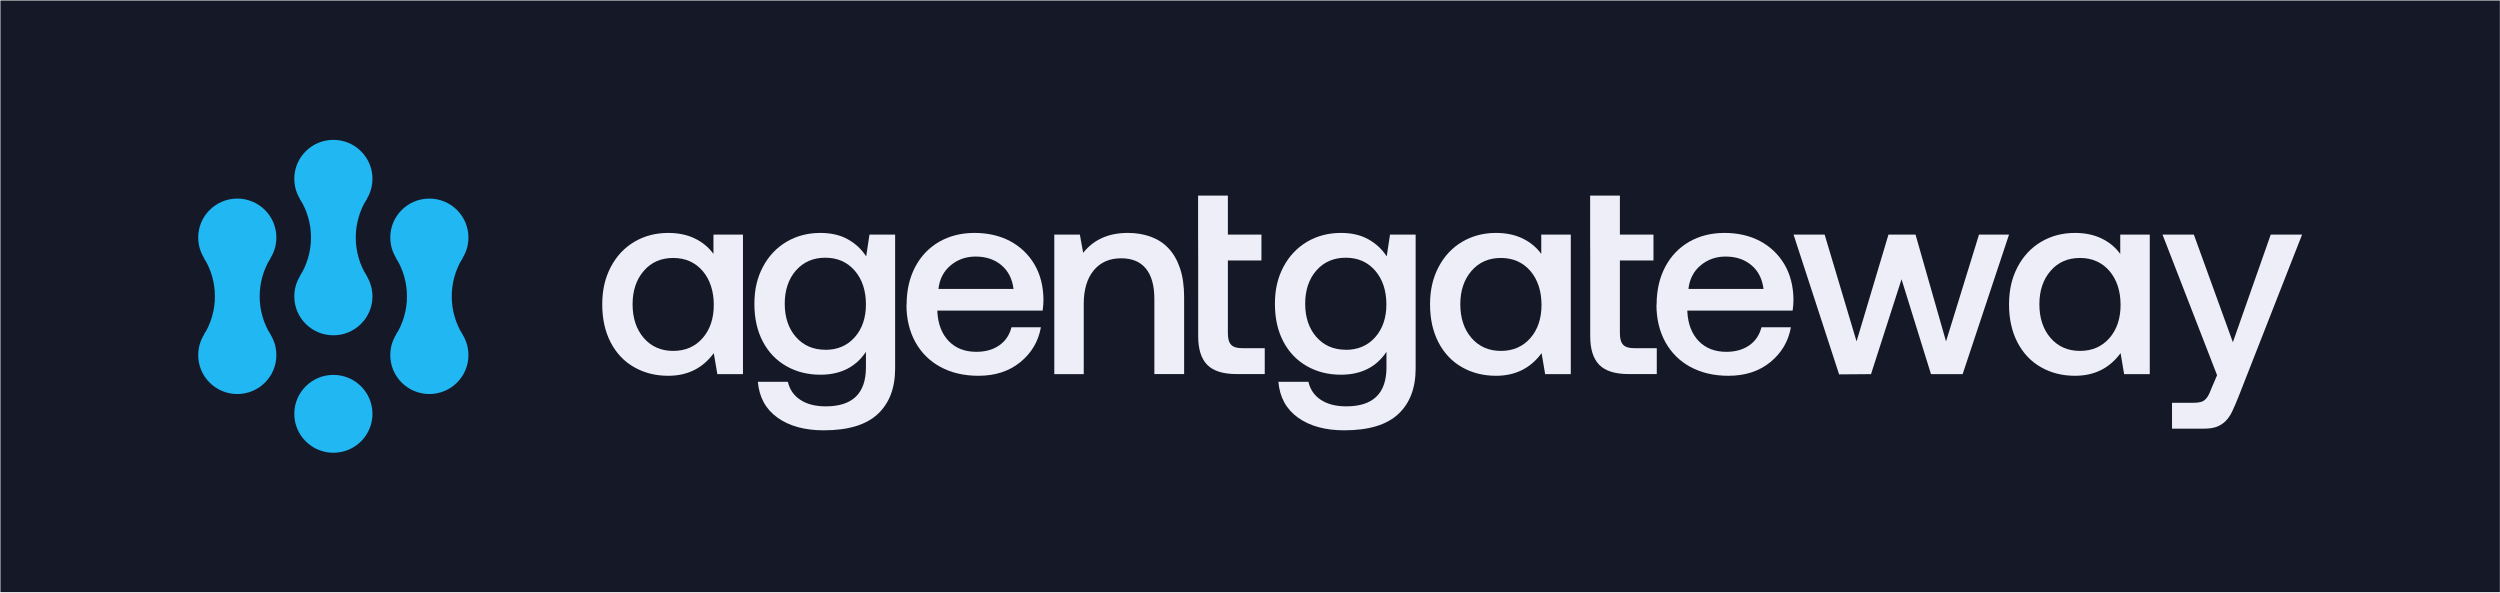
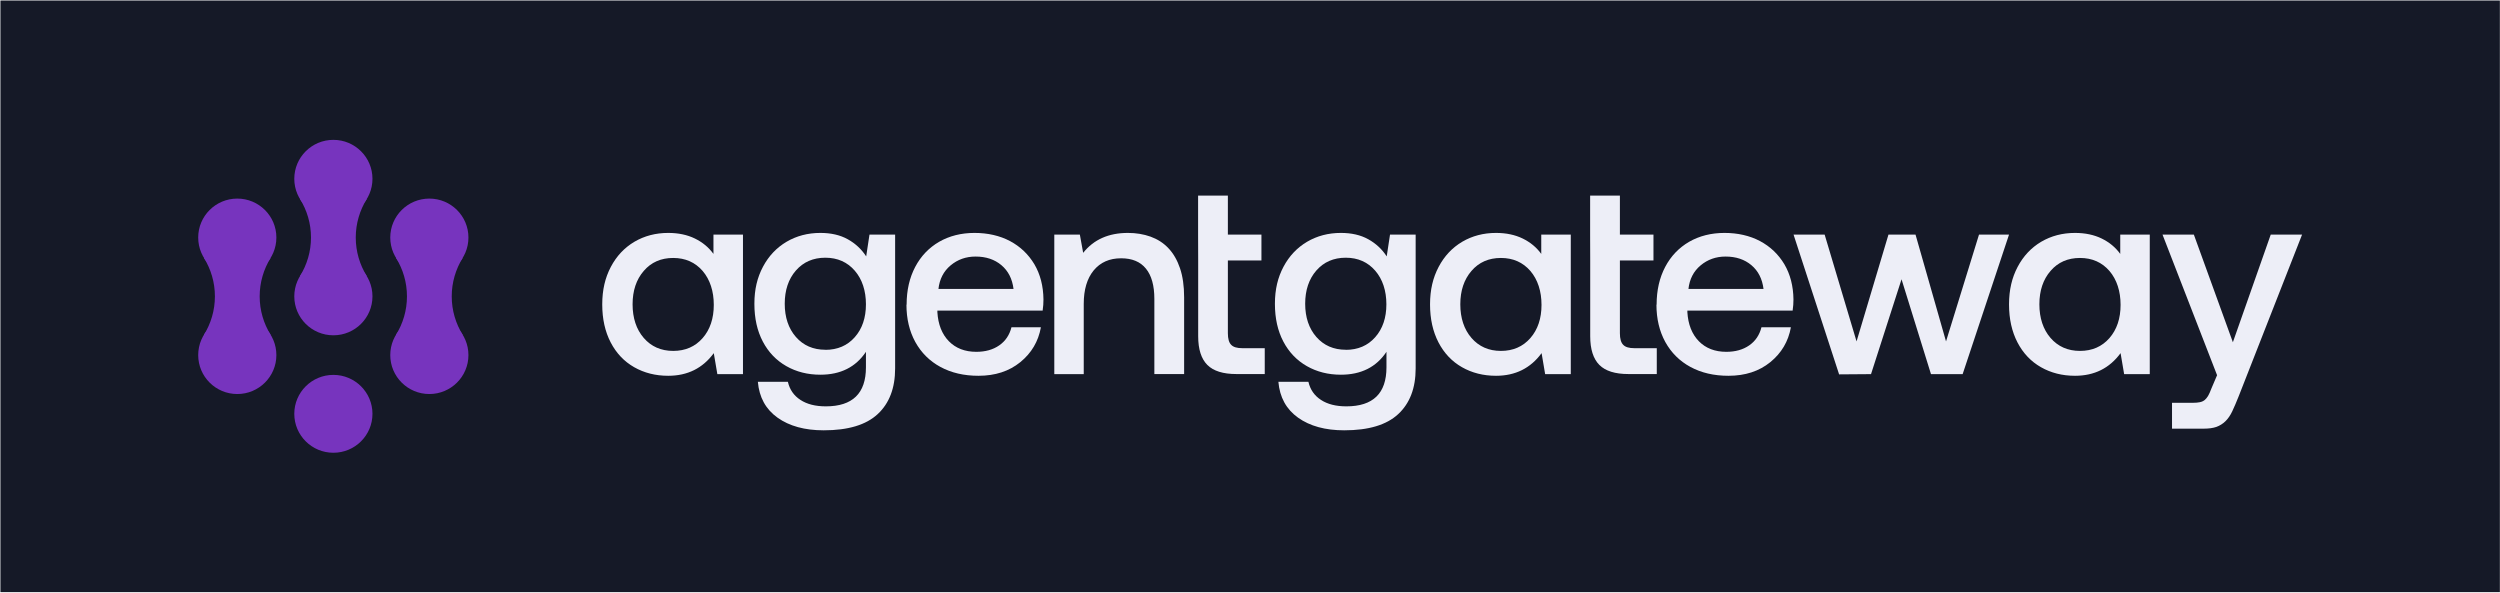
<svg xmlns="http://www.w3.org/2000/svg" width="4496" height="1065" viewBox="0 0 4496 1065" fill="none">
  <rect width="4495" height="1064" transform="translate(0.757812 0.879395)" fill="#151927" />
-   <path d="M599.547 391.562C638.371 391.562 669.844 360.212 669.844 321.54C669.844 282.867 638.371 251.517 599.547 251.517C560.723 251.517 529.25 282.867 529.25 321.54C529.25 360.212 560.723 391.562 599.547 391.562Z" fill="#20B7F3" />
-   <path d="M599.547 602.999C638.371 602.999 669.844 571.649 669.844 532.977C669.844 494.304 638.371 462.954 599.547 462.954C560.723 462.954 529.25 494.304 529.25 532.977C529.25 571.649 560.723 602.999 599.547 602.999Z" fill="#20B7F3" />
-   <path d="M639.796 427.162C639.796 401.93 647.062 378.263 659.432 358.117L599.542 321.345L539.652 358.117C552.023 378.263 559.288 401.734 559.288 427.162C559.288 452.589 552.023 476.06 539.652 496.206L599.542 532.978L659.432 496.206C647.062 476.06 639.796 452.589 639.796 427.162Z" fill="#20B7F3" />
-   <path d="M772.141 497.183C810.965 497.183 842.438 465.833 842.438 427.16C842.438 388.488 810.965 357.137 772.141 357.137C733.317 357.137 701.844 388.488 701.844 427.16C701.844 465.833 733.317 497.183 772.141 497.183Z" fill="#20B7F3" />
-   <path d="M772.141 708.62C810.965 708.62 842.438 677.27 842.438 638.597C842.438 599.925 810.965 568.574 772.141 568.574C733.317 568.574 701.844 599.925 701.844 638.597C701.844 677.27 733.317 708.62 772.141 708.62Z" fill="#20B7F3" />
-   <path d="M812.39 532.977C812.39 507.745 819.655 484.079 832.026 463.932L772.136 427.161L712.246 463.932C724.617 484.079 731.882 507.55 731.882 532.977C731.882 558.404 724.617 581.876 712.246 602.022L772.136 638.793L832.026 602.022C819.655 581.876 812.39 558.404 812.39 532.977Z" fill="#20B7F3" />
-   <path d="M426.746 497.183C465.57 497.183 497.043 465.833 497.043 427.16C497.043 388.488 465.57 357.137 426.746 357.137C387.922 357.137 356.449 388.488 356.449 427.16C356.449 465.833 387.922 497.183 426.746 497.183Z" fill="#20B7F3" />
-   <path d="M426.746 708.619C465.57 708.619 497.043 677.268 497.043 638.596C497.043 599.924 465.57 568.573 426.746 568.573C387.922 568.573 356.449 599.924 356.449 638.596C356.449 677.268 387.922 708.619 426.746 708.619Z" fill="#20B7F3" />
-   <path d="M466.996 532.976C466.996 507.744 474.261 484.077 486.632 463.931L426.742 427.159L366.852 463.931C379.222 484.077 386.488 507.548 386.488 532.976C386.488 558.403 379.222 581.874 366.852 602.02L426.742 638.792L486.632 602.02C474.261 581.874 466.996 558.403 466.996 532.976Z" fill="#20B7F3" />
-   <path d="M599.547 814.242C638.371 814.242 669.844 782.891 669.844 744.219C669.844 705.547 638.371 674.196 599.547 674.196C560.723 674.196 529.25 705.547 529.25 744.219C529.25 782.891 560.723 814.242 599.547 814.242Z" fill="#20B7F3" />
+   <path d="M599.547 391.562C638.371 391.562 669.844 360.212 669.844 321.54C669.844 282.867 638.371 251.517 599.547 251.517C560.723 251.517 529.25 282.867 529.25 321.54C529.25 360.212 560.723 391.562 599.547 391.562Z" fill="#7734be" />
+   <path d="M599.547 602.999C638.371 602.999 669.844 571.649 669.844 532.977C669.844 494.304 638.371 462.954 599.547 462.954C560.723 462.954 529.25 494.304 529.25 532.977C529.25 571.649 560.723 602.999 599.547 602.999Z" fill="#7734be" />
+   <path d="M639.796 427.162C639.796 401.93 647.062 378.263 659.432 358.117L599.542 321.345L539.652 358.117C552.023 378.263 559.288 401.734 559.288 427.162C559.288 452.589 552.023 476.06 539.652 496.206L599.542 532.978L659.432 496.206C647.062 476.06 639.796 452.589 639.796 427.162Z" fill="#7734be" />
+   <path d="M772.141 497.183C810.965 497.183 842.438 465.833 842.438 427.16C842.438 388.488 810.965 357.137 772.141 357.137C733.317 357.137 701.844 388.488 701.844 427.16C701.844 465.833 733.317 497.183 772.141 497.183Z" fill="#7734be" />
+   <path d="M772.141 708.62C810.965 708.62 842.438 677.27 842.438 638.597C842.438 599.925 810.965 568.574 772.141 568.574C733.317 568.574 701.844 599.925 701.844 638.597C701.844 677.27 733.317 708.62 772.141 708.62Z" fill="#7734be" />
+   <path d="M812.39 532.977C812.39 507.745 819.655 484.079 832.026 463.932L772.136 427.161L712.246 463.932C724.617 484.079 731.882 507.55 731.882 532.977C731.882 558.404 724.617 581.876 712.246 602.022L772.136 638.793L832.026 602.022C819.655 581.876 812.39 558.404 812.39 532.977Z" fill="#7734be" />
+   <path d="M426.746 497.183C465.57 497.183 497.043 465.833 497.043 427.16C497.043 388.488 465.57 357.137 426.746 357.137C387.922 357.137 356.449 388.488 356.449 427.16C356.449 465.833 387.922 497.183 426.746 497.183Z" fill="#7734be" />
+   <path d="M426.746 708.619C465.57 708.619 497.043 677.268 497.043 638.596C497.043 599.924 465.57 568.573 426.746 568.573C387.922 568.573 356.449 599.924 356.449 638.596C356.449 677.268 387.922 708.619 426.746 708.619Z" fill="#7734be" />
+   <path d="M466.996 532.976C466.996 507.744 474.261 484.077 486.632 463.931L426.742 427.159L366.852 463.931C379.222 484.077 386.488 507.548 386.488 532.976C386.488 558.403 379.222 581.874 366.852 602.02L426.742 638.792L486.632 602.02C474.261 581.874 466.996 558.403 466.996 532.976Z" fill="#7734be" />
+   <path d="M599.547 814.242C638.371 814.242 669.844 782.891 669.844 744.219C669.844 705.547 638.371 674.196 599.547 674.196C560.723 674.196 529.25 705.547 529.25 744.219C529.25 782.891 560.723 814.242 599.547 814.242Z" fill="#7734be" />
  <path d="M1336.17 421.861V672.833H1290.07L1283.67 635.09C1263.75 662.283 1236.38 675.804 1201.74 675.804C1178.83 675.804 1158.46 670.604 1140.47 660.351C1122.47 650.098 1108.35 635.239 1098.23 615.773C1088.12 596.308 1083.07 573.573 1083.07 547.421C1083.07 521.269 1088.27 499.426 1098.53 479.961C1108.79 460.495 1122.92 445.488 1140.91 434.789C1158.91 424.239 1179.13 418.89 1201.74 418.89C1220.03 418.89 1236.09 422.307 1249.77 428.994C1263.45 435.68 1274.6 444.893 1283.08 456.632V421.861H1336.02H1336.17ZM1210.66 631.078C1232.52 631.078 1250.21 623.352 1263.6 608.047C1276.98 592.742 1283.67 572.682 1283.67 548.313C1283.67 523.944 1276.98 502.844 1263.6 487.242C1250.21 471.788 1232.52 463.913 1210.66 463.913C1188.8 463.913 1171.1 471.64 1157.72 487.242C1144.33 502.695 1137.64 522.755 1137.64 547.273C1137.64 571.79 1144.33 592.296 1157.72 607.749C1171.1 623.203 1188.8 631.078 1210.66 631.078Z" fill="#EDEEF7" />
  <path d="M2824.89 421.861V672.833H2778.79L2772.4 635.09C2752.47 662.283 2725.11 675.804 2690.46 675.804C2667.56 675.804 2647.18 670.604 2629.19 660.351C2611.2 650.098 2597.07 635.239 2586.96 615.773C2576.85 596.308 2571.79 573.573 2571.79 547.421C2571.79 521.269 2576.99 499.426 2587.25 479.961C2597.52 460.495 2611.64 445.488 2629.64 434.789C2647.63 424.239 2667.85 418.89 2690.46 418.89C2708.75 418.89 2724.81 422.307 2738.49 428.994C2752.17 435.68 2763.33 444.893 2771.8 456.632V421.861H2824.74H2824.89ZM2699.23 631.078C2721.09 631.078 2738.79 623.352 2752.17 608.047C2765.56 592.742 2772.25 572.682 2772.25 548.313C2772.25 523.944 2765.56 502.844 2752.17 487.242C2738.79 471.788 2721.09 463.913 2699.23 463.913C2677.37 463.913 2659.68 471.64 2646.29 487.242C2632.91 502.695 2626.22 522.755 2626.22 547.273C2626.22 571.79 2632.91 592.296 2646.29 607.749C2659.68 623.203 2677.37 631.078 2699.23 631.078Z" fill="#EDEEF7" />
  <path d="M3866.14 421.861V672.833H3820.05L3813.65 635.09C3793.72 662.283 3766.36 675.804 3731.71 675.804C3708.81 675.804 3688.44 670.604 3670.44 660.351C3652.45 650.098 3638.32 635.239 3628.21 615.773C3618.1 596.308 3613.04 573.573 3613.04 547.421C3613.04 521.269 3618.25 499.426 3628.51 479.961C3638.77 460.495 3652.9 445.488 3670.89 434.789C3688.88 424.239 3709.11 418.89 3731.71 418.89C3750 418.89 3766.06 422.307 3779.75 428.994C3793.43 435.68 3804.58 444.893 3813.06 456.632V421.861H3866H3866.14ZM3740.63 631.078C3762.49 631.078 3780.19 623.352 3793.58 608.047C3806.96 592.742 3813.65 572.682 3813.65 548.313C3813.65 523.944 3806.96 502.844 3793.58 487.242C3780.19 471.788 3762.49 463.913 3740.63 463.913C3718.77 463.913 3701.08 471.64 3687.69 487.242C3674.31 502.695 3667.62 522.755 3667.62 547.273C3667.62 571.79 3674.31 592.296 3687.69 607.749C3701.08 623.203 3718.77 631.078 3740.63 631.078Z" fill="#EDEEF7" />
  <path d="M1609.79 421.861V662.58C1609.79 697.945 1599.38 725.285 1578.42 744.751C1557.45 764.216 1525.18 773.875 1481.31 773.875C1447.25 773.875 1419.6 766.297 1398.33 751.14C1377.06 735.984 1365.32 714.438 1362.94 686.652H1416.92C1420.19 700.768 1427.77 711.615 1439.52 719.193C1451.27 726.92 1466.44 730.783 1485.18 730.783C1533.21 730.783 1557.3 707.454 1557.3 660.648V632.713C1539.01 660.202 1511.65 673.873 1475.36 673.873C1452.46 673.873 1432.09 668.672 1414.09 658.419C1396.1 648.166 1381.97 633.456 1371.86 614.288C1361.75 595.119 1356.69 572.533 1356.69 546.381C1356.69 520.229 1361.9 498.98 1372.16 479.664C1382.42 460.347 1396.55 445.488 1414.54 434.789C1432.53 424.239 1452.76 418.89 1475.36 418.89C1494.4 418.89 1510.75 422.604 1524.43 430.183C1538.12 437.761 1549.27 448.014 1557.75 461.09L1563.69 421.861H1609.79ZM1484.28 629.147C1506.14 629.147 1523.84 621.569 1537.22 606.412C1550.61 591.256 1557.3 571.493 1557.3 547.273C1557.3 523.052 1550.61 502.25 1537.22 486.796C1523.84 471.342 1506.14 463.467 1484.28 463.467C1462.42 463.467 1444.73 471.194 1431.34 486.499C1417.96 501.804 1411.27 521.864 1411.27 546.233C1411.27 570.602 1417.96 590.661 1431.34 605.966C1444.73 621.271 1462.42 628.998 1484.28 628.998V629.147Z" fill="#EDEEF7" />
  <path d="M1630.46 547.867C1630.46 522.012 1635.67 499.426 1645.93 479.961C1656.19 460.495 1670.61 445.488 1689.05 434.789C1707.49 424.239 1728.76 418.89 1752.55 418.89C1776.34 418.89 1798.06 423.793 1816.5 433.6C1834.94 443.407 1849.51 457.375 1860.22 475.206C1870.77 493.185 1876.28 514.285 1876.57 538.506C1876.57 545.044 1876.13 551.73 1875.09 558.566H1685.78V561.538C1687.12 583.38 1693.96 600.766 1706.3 613.545C1718.79 626.323 1735.3 632.713 1755.82 632.713C1772.18 632.713 1785.86 628.849 1797.01 621.123C1808.17 613.396 1815.45 602.549 1819.02 588.581H1871.96C1867.35 614.139 1855.01 634.942 1834.94 651.287C1814.86 667.632 1789.73 675.804 1759.69 675.804C1733.52 675.804 1710.76 670.455 1691.28 659.905C1671.8 649.355 1656.78 634.347 1646.08 615.03C1635.52 595.714 1630.16 573.425 1630.16 547.867H1630.46ZM1822.74 519.783C1820.51 501.507 1813.22 487.242 1800.88 476.84C1788.69 466.588 1773.22 461.387 1754.48 461.387C1737.09 461.387 1722.21 466.736 1709.57 477.286C1696.93 487.836 1689.65 502.101 1687.71 519.635H1822.59L1822.74 519.783Z" fill="#EDEEF7" />
  <path d="M1895.91 421.861H1942.01L1947.95 454.7C1966.99 430.777 1993.76 418.89 2028.41 418.89C2043.13 418.89 2056.66 421.119 2069.15 425.576C2081.49 430.034 2092.35 436.869 2101.27 446.379C2110.34 455.889 2117.18 467.925 2122.09 482.338C2127 496.752 2129.53 514.285 2129.53 534.494V672.684H2075.99V537.466C2075.99 513.691 2070.94 495.414 2060.82 483.081C2050.71 470.6 2035.84 464.507 2016.21 464.507C1995.24 464.507 1978.89 471.788 1966.84 486.35C1954.94 500.912 1949 520.972 1949 546.381V672.833H1896.05V421.861H1895.91Z" fill="#EDEEF7" />
  <path d="M2154.66 421.862V351.726H2208.2V421.862H2268.57V468.371H2208.2V599.28C2208.2 609.087 2210.13 616.071 2214.14 620.083C2218.01 624.243 2224.7 626.175 2234.22 626.175H2274.52V672.684H2223.51C2199.57 672.684 2182.17 667.186 2171.32 656.339C2160.31 645.343 2154.81 628.107 2154.81 604.629V468.371" fill="#EDEEF7" />
  <path d="M2859.69 421.862V351.726H2913.22V421.862H2973.6V468.371H2913.22V599.28C2913.22 609.087 2915.16 616.071 2919.17 620.083C2923.04 624.243 2929.73 626.175 2939.25 626.175H2979.55V672.684H2928.54C2904.6 672.684 2887.2 667.186 2876.34 656.339C2865.34 645.343 2859.84 628.107 2859.84 604.629V468.371" fill="#EDEEF7" />
  <path d="M2545.91 421.861V662.58C2545.91 697.945 2535.5 725.285 2514.53 744.751C2493.57 764.216 2461.3 773.875 2417.43 773.875C2383.37 773.875 2355.71 766.297 2334.45 751.14C2313.18 735.984 2301.43 714.438 2299.05 686.652H2353.04C2356.31 700.768 2363.89 711.615 2375.64 719.193C2387.39 726.92 2402.56 730.783 2421.29 730.783C2469.33 730.783 2493.42 707.454 2493.42 660.648V632.713C2475.13 660.202 2447.76 673.873 2411.48 673.873C2388.58 673.873 2368.2 668.672 2350.21 658.419C2332.22 648.166 2318.09 633.456 2307.98 614.288C2297.86 595.119 2292.81 572.533 2292.81 546.381C2292.81 520.229 2298.01 498.98 2308.27 479.664C2318.54 460.347 2332.66 445.488 2350.66 434.789C2368.65 424.239 2388.87 418.89 2411.48 418.89C2430.51 418.89 2446.87 422.604 2460.55 430.183C2474.23 437.761 2485.39 448.014 2493.86 461.09L2499.81 421.861H2545.91ZM2420.25 629.147C2442.11 629.147 2459.81 621.569 2473.19 606.412C2486.58 591.256 2493.27 571.493 2493.27 547.273C2493.27 523.052 2486.58 502.25 2473.19 486.796C2459.81 471.342 2442.11 463.467 2420.25 463.467C2398.39 463.467 2380.7 471.194 2367.31 486.499C2353.93 501.804 2347.24 521.864 2347.24 546.233C2347.24 570.602 2353.93 590.661 2367.31 605.966C2380.7 621.271 2398.39 628.998 2420.25 628.998V629.147Z" fill="#EDEEF7" />
  <path d="M2979.25 547.867C2979.25 522.012 2984.45 499.426 2994.71 479.961C3004.97 460.495 3019.4 445.488 3037.84 434.789C3056.28 424.239 3077.54 418.89 3101.34 418.89C3125.13 418.89 3146.84 423.793 3165.28 433.6C3183.72 443.407 3198.29 457.375 3209 475.206C3219.56 493.185 3225.06 514.285 3225.36 538.506C3225.36 545.044 3224.91 551.73 3223.87 558.566H3034.57V561.538C3035.9 583.38 3042.75 600.766 3055.09 613.545C3067.58 626.323 3084.09 632.713 3104.61 632.713C3120.97 632.713 3134.65 628.849 3145.8 621.123C3156.95 613.396 3164.24 602.549 3167.81 588.581H3220.75C3216.14 614.139 3203.8 634.942 3183.72 651.287C3163.65 667.632 3138.51 675.804 3108.47 675.804C3082.3 675.804 3059.55 670.455 3040.07 659.905C3020.59 649.355 3005.57 634.347 2994.86 615.03C2984.3 595.714 2978.95 573.425 2978.95 547.867H2979.25ZM3171.53 519.783C3169.3 501.507 3162.01 487.242 3149.67 476.84C3137.47 466.588 3122.01 461.387 3103.27 461.387C3085.87 461.387 3071 466.736 3058.36 477.286C3045.72 487.836 3038.43 502.101 3036.5 519.635H3171.38L3171.53 519.783Z" fill="#EDEEF7" />
  <path d="M3225.51 421.862H3281.43L3338.83 613.99L3396.23 421.862H3444.86L3499.73 613.99L3559.06 421.862H3613.05L3529.62 672.833H3472.67L3419.72 502.25L3364.85 672.833L3307.45 673.278L3225.51 421.862Z" fill="#EDEEF7" />
  <path d="M3945.41 421.862L4015.6 615.476L4083.71 421.862H4140.07L4026.3 712.061C4021.99 722.908 4018.13 731.972 4014.56 739.55C4010.99 747.129 4006.82 753.072 4002.07 757.678C3997.31 762.285 3991.95 765.554 3985.86 767.783C3979.76 769.863 3972.17 770.903 3963.1 770.903H3906.15V724.394H3943.47C3948.38 724.394 3952.55 724.097 3955.97 723.354C3959.39 722.759 3962.21 721.422 3964.59 719.639C3966.82 717.856 3969.05 715.33 3970.99 712.061C3972.92 708.792 3974.85 704.334 3976.93 698.836L3987.19 674.764L3889.05 421.862H3945.41Z" fill="#EDEEF7" />
</svg>
